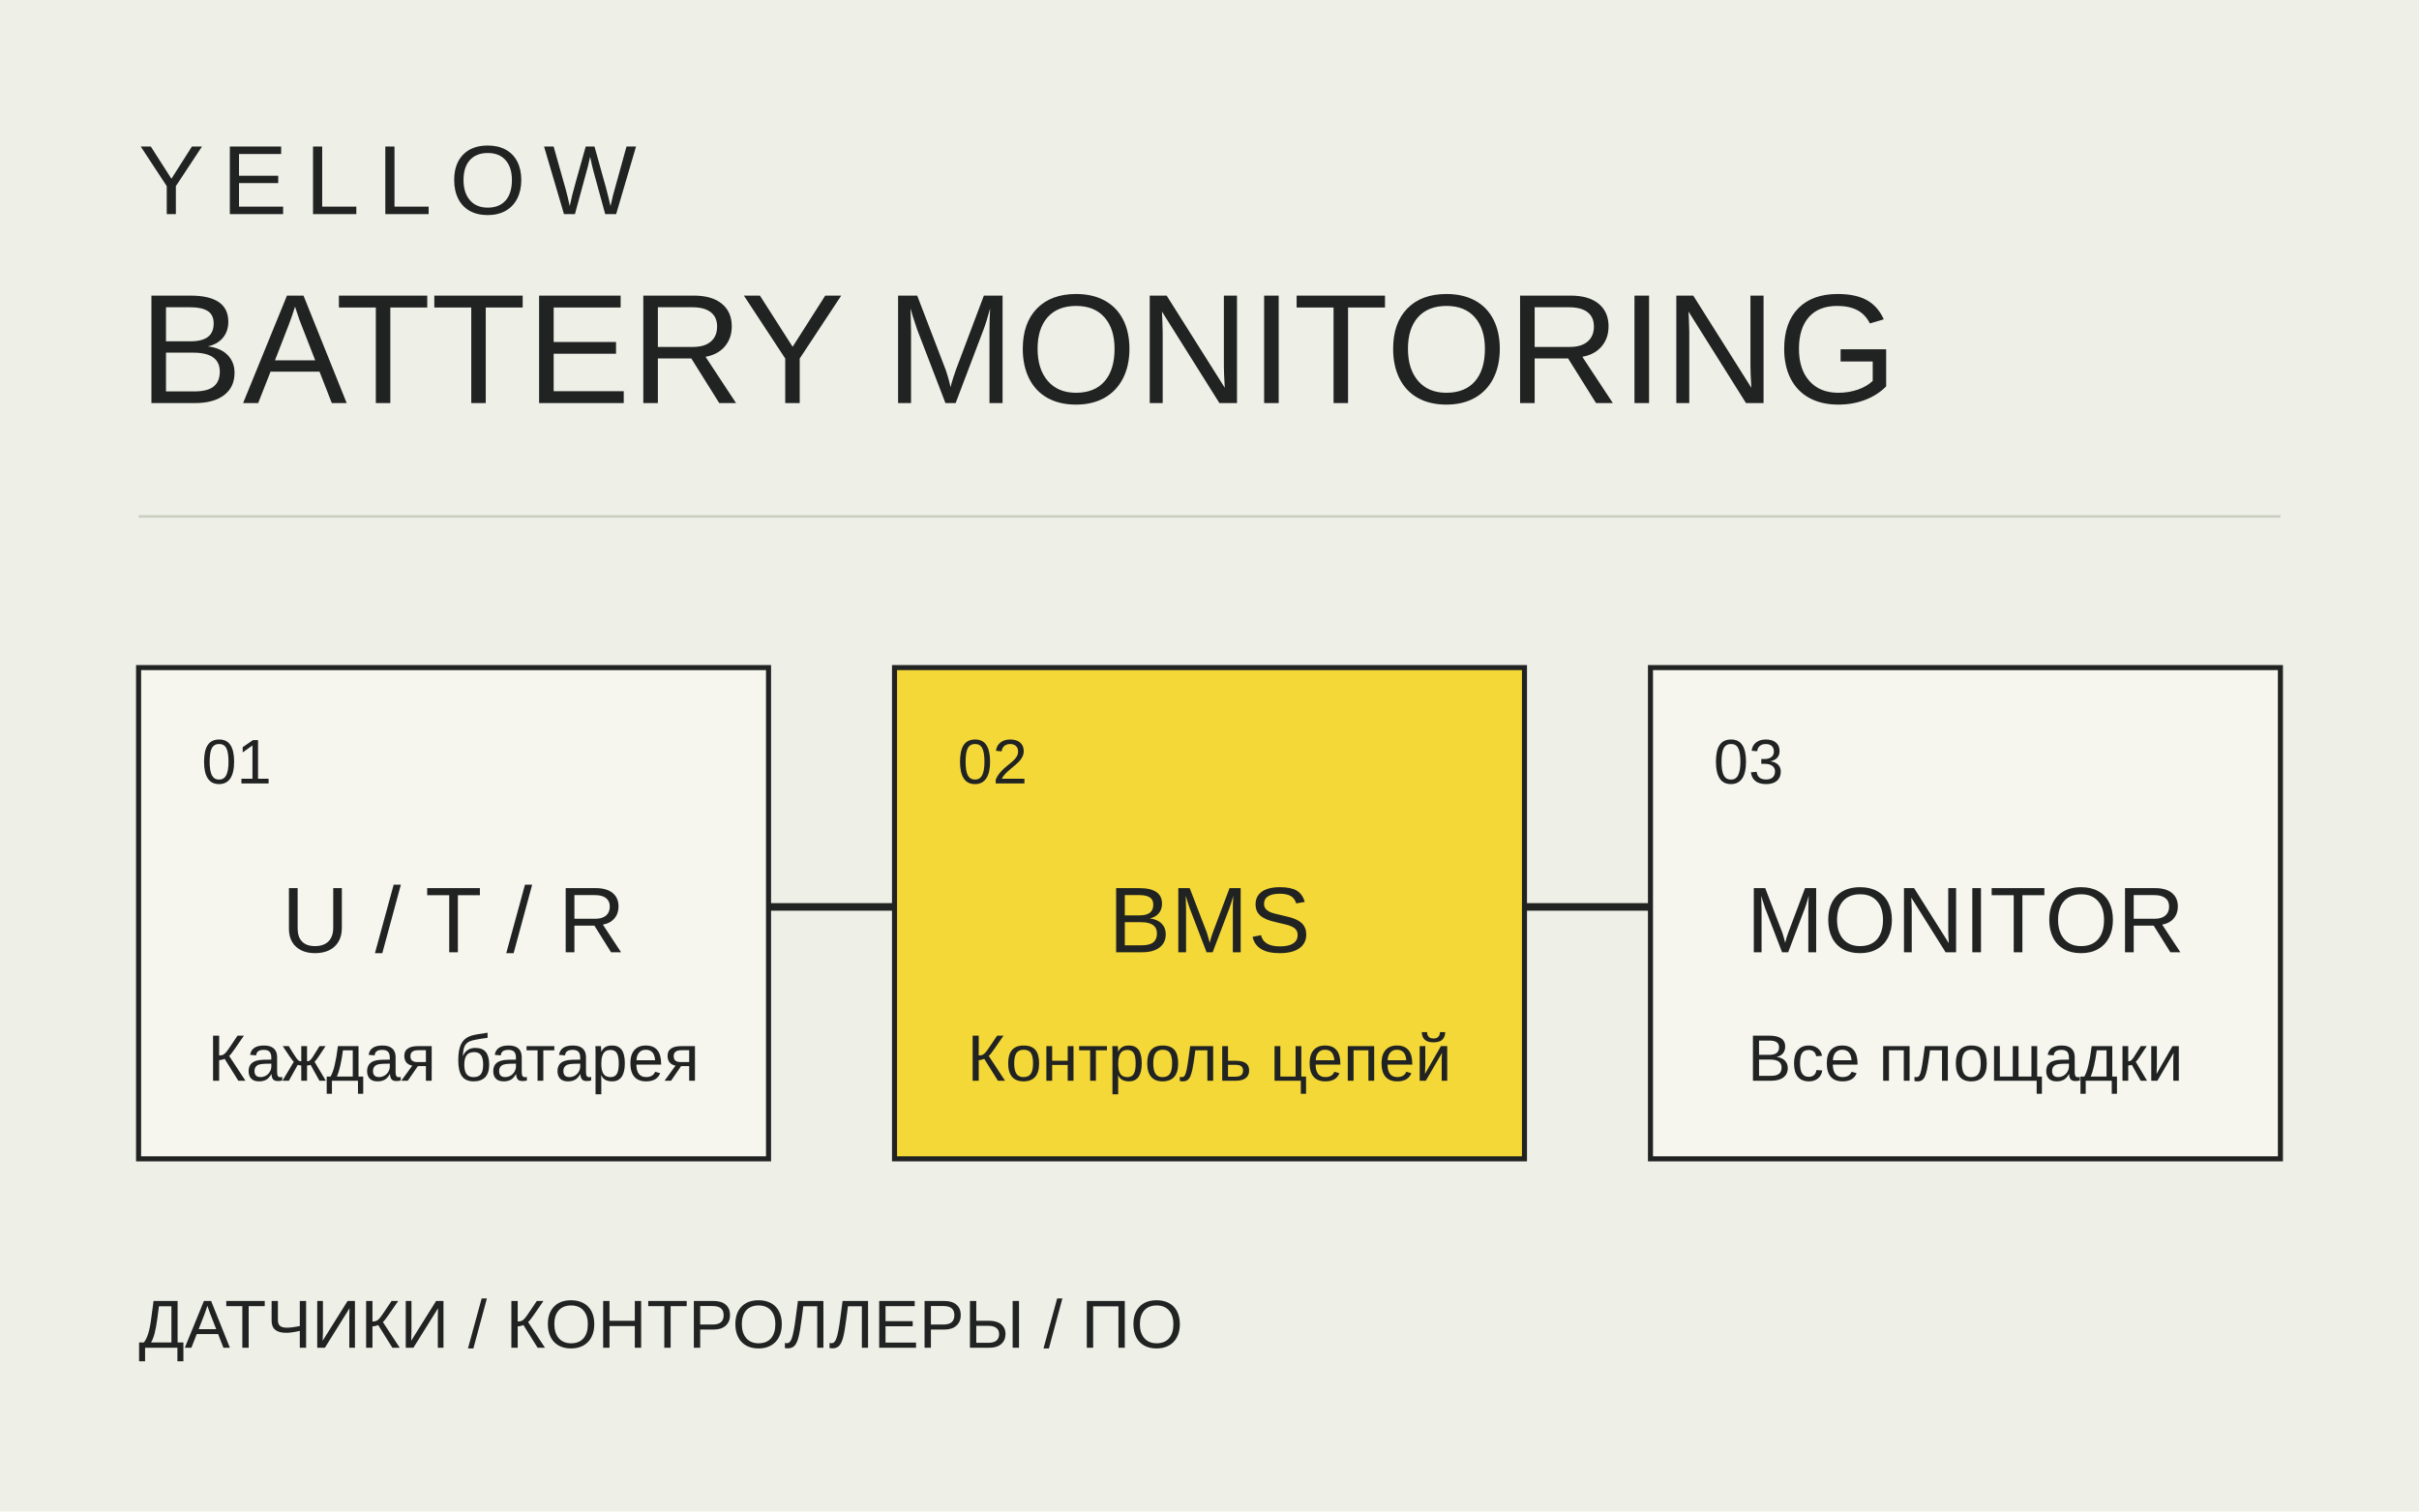
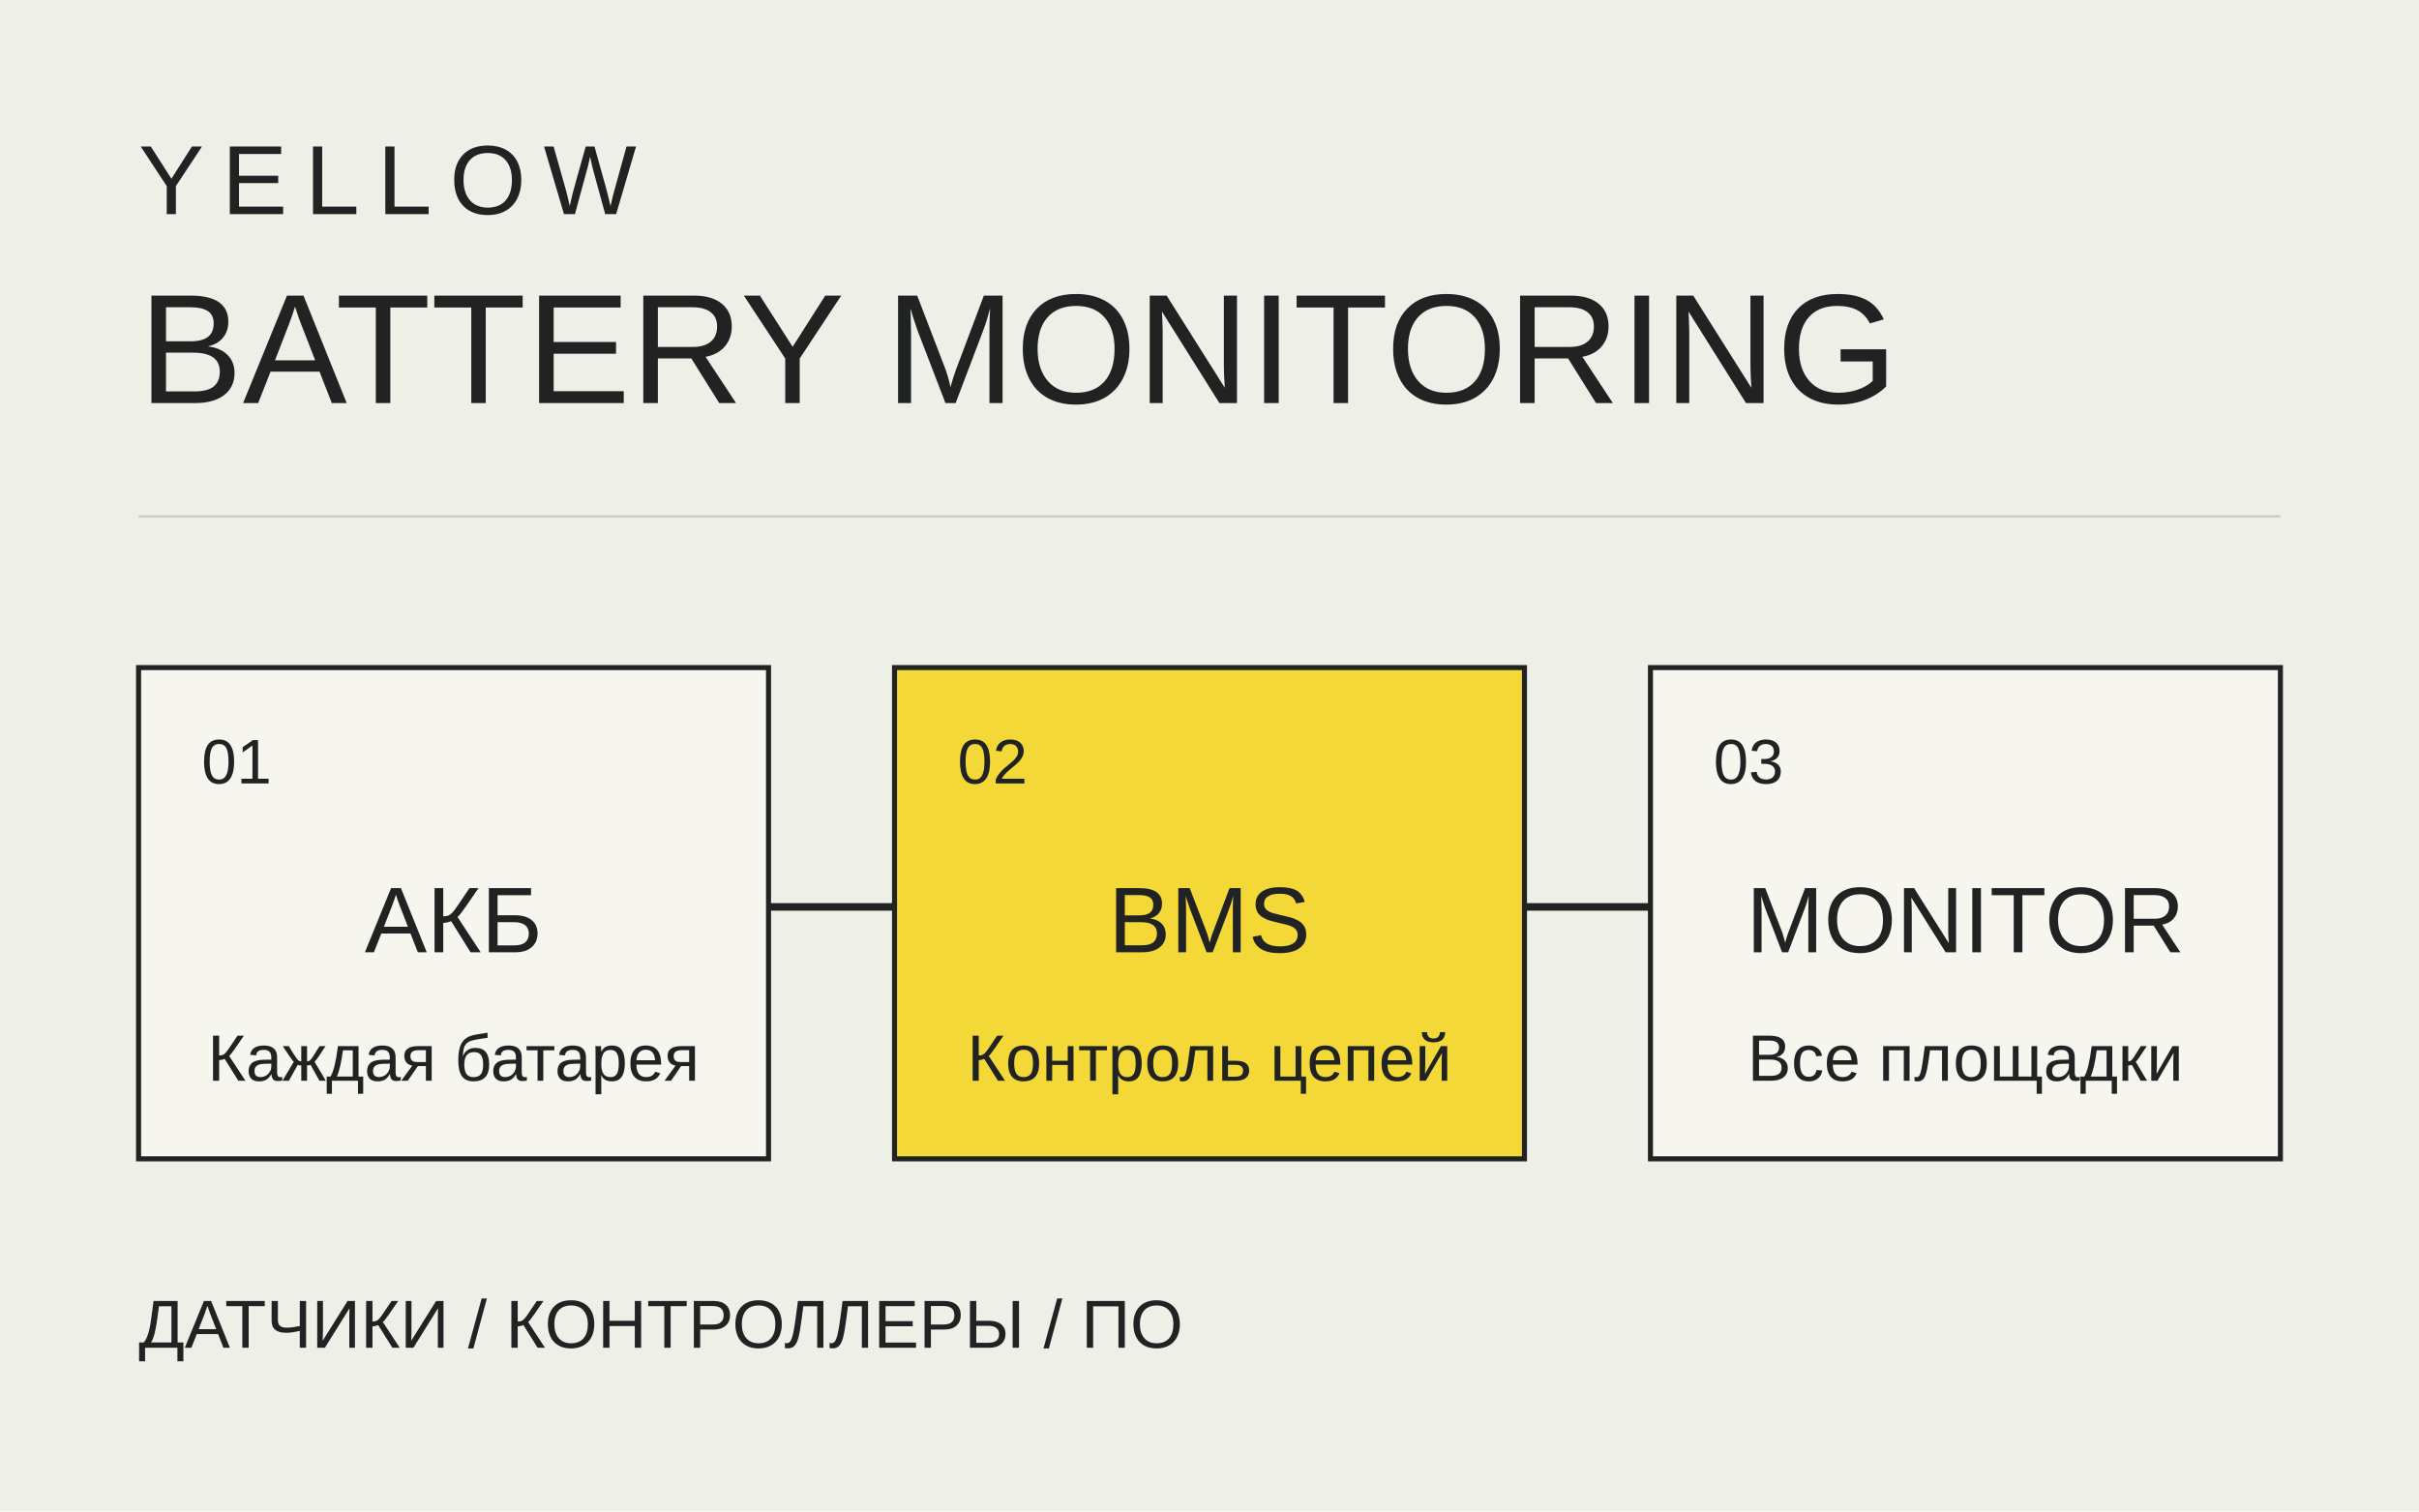
<svg xmlns="http://www.w3.org/2000/svg" viewBox="0 0 960 600" role="img" aria-labelledby="title">
  <rect width="960" height="600" fill="#eeefe6" />
  <g fill="#202322" font-family="Arial,sans-serif">
    <text x="55" y="85" font-size="39" letter-spacing="7">YELLOW</text>
    <text x="55" y="160" font-size="62">BATTERY MONITORING</text>
    <path d="M55 205H905" stroke="#c9cec1" />
    <rect x="55" y="265" width="250" height="195" fill="#f6f6ef" stroke="#202322" stroke-width="2" />
    <text x="80" y="311" font-size="25">01</text>
-     <text x="180" y="378" font-size="37" text-anchor="middle">U / T / R</text>
+     <text x="180" y="378" font-size="37" text-anchor="middle">АКБ</text>
    <text x="180" y="429" font-size="26" text-anchor="middle">Каждая батарея</text>
    <path d="M305 360H355" stroke="#202322" stroke-width="3" />
    <rect x="355" y="265" width="250" height="195" fill="#f4d838" stroke="#202322" stroke-width="2" />
    <text x="380" y="311" font-size="25">02</text>
    <text x="480" y="378" font-size="37" text-anchor="middle">BMS</text>
    <text x="480" y="429" font-size="26" text-anchor="middle">Контроль цепей</text>
    <path d="M605 360H655" stroke="#202322" stroke-width="3" />
    <rect x="655" y="265" width="250" height="195" fill="#f6f6ef" stroke="#202322" stroke-width="2" />
    <text x="680" y="311" font-size="25">03</text>
    <text x="780" y="378" font-size="37" text-anchor="middle">MONITOR</text>
    <text x="780" y="429" font-size="26" text-anchor="middle">Все площадки</text>
    <text x="55" y="535" font-size="27">ДАТЧИКИ / КОНТРОЛЛЕРЫ / ПО</text>
  </g>
</svg>
